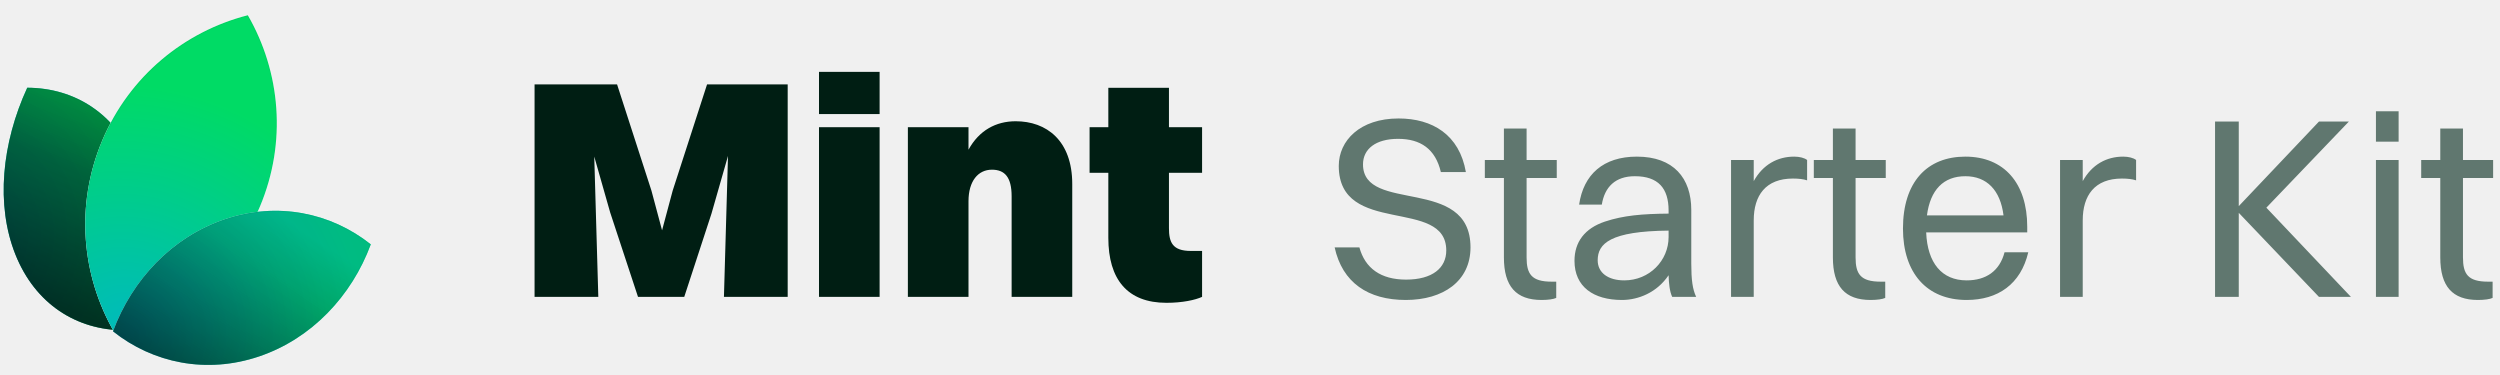
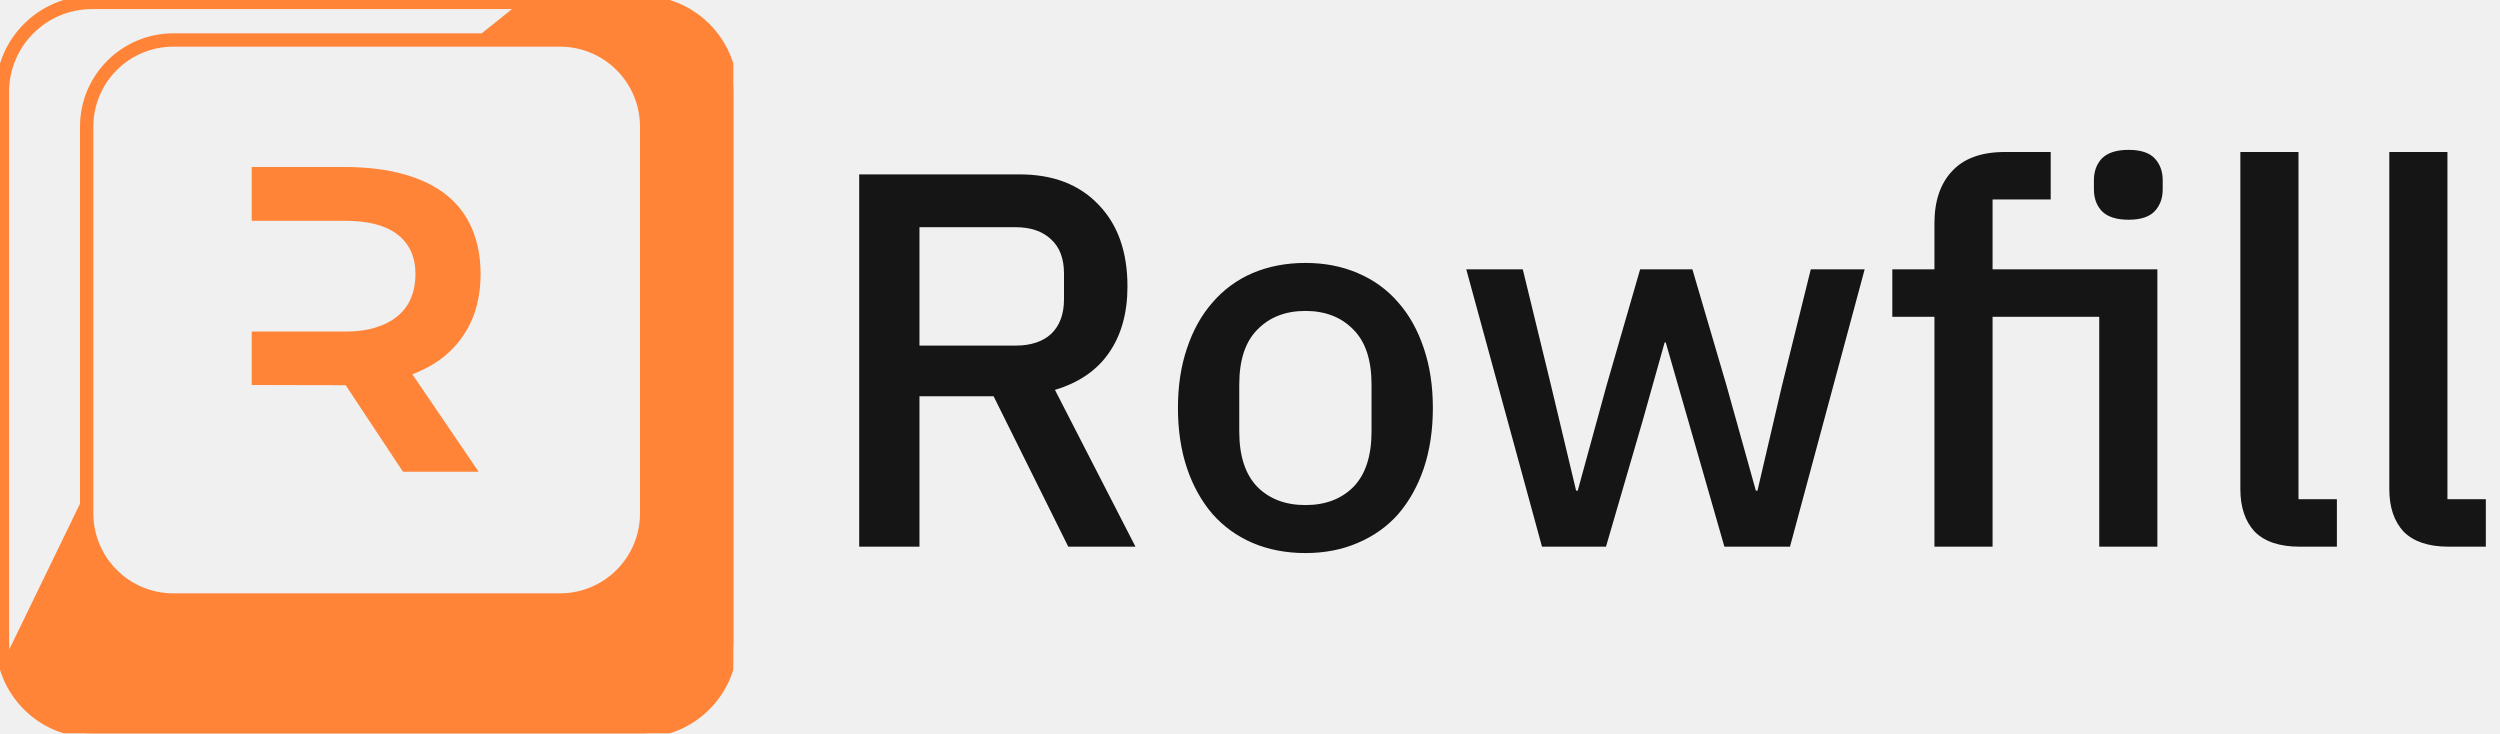
- <svg xmlns="http://www.w3.org/2000/svg" width="160" height="24" viewBox="0 0 160 24" fill="none">
-   <path d="M7.953 21.139C4.896 21.13 2.255 19.458 0.987 16.29C-0.28 13.121 0.109 9.163 1.744 5.615C4.801 5.624 7.442 7.296 8.71 10.465C9.977 13.633 9.588 17.591 7.953 21.139Z" fill="white" />
-   <path d="M7.953 21.139C4.896 21.13 2.255 19.458 0.987 16.29C-0.28 13.121 0.109 9.163 1.744 5.615C4.801 5.624 7.442 7.296 8.71 10.465C9.977 13.633 9.588 17.591 7.953 21.139Z" fill="url(#paint0_radial_115_86)" />
-   <path d="M7.953 21.139C4.896 21.13 2.255 19.458 0.987 16.29C-0.28 13.121 0.109 9.163 1.744 5.615C4.801 5.624 7.442 7.296 8.71 10.465C9.977 13.633 9.588 17.591 7.953 21.139Z" fill="black" fill-opacity="0.5" style="mix-blend-mode:hard-light" />
-   <path d="M7.953 21.139C4.896 21.13 2.255 19.458 0.987 16.29C-0.28 13.121 0.109 9.163 1.744 5.615C4.801 5.624 7.442 7.296 8.71 10.465C9.977 13.633 9.588 17.591 7.953 21.139Z" fill="url(#paint1_linear_115_86)" fill-opacity="0.5" style="mix-blend-mode:hard-light" />
-   <path d="M7.935 21.111C4.897 21.096 2.274 19.431 1.013 16.279C-0.248 13.124 0.136 9.182 1.762 5.643C4.8 5.659 7.423 7.324 8.684 10.476C9.945 13.63 9.561 17.572 7.935 21.111Z" stroke="url(#paint2_linear_115_86)" stroke-opacity="0.05" stroke-width="0.056" />
-   <path d="M7.31 21.257C11.354 20.221 14.884 17.375 16.628 13.236C18.373 9.097 17.945 4.587 15.86 0.976C11.816 2.012 8.287 4.858 6.542 8.998C4.797 13.137 5.225 17.646 7.31 21.257Z" fill="white" />
-   <path d="M7.31 21.257C11.354 20.221 14.884 17.375 16.628 13.236C18.373 9.097 17.945 4.587 15.86 0.976C11.816 2.012 8.287 4.858 6.542 8.998C4.797 13.137 5.225 17.646 7.31 21.257Z" fill="url(#paint3_radial_115_86)" />
-   <path d="M16.602 13.225C14.864 17.349 11.351 20.187 7.324 21.225C5.253 17.624 4.829 13.132 6.568 9.009C8.306 4.885 11.819 2.047 15.846 1.009C17.918 4.61 18.341 9.101 16.602 13.225Z" stroke="url(#paint4_linear_115_86)" stroke-opacity="0.05" stroke-width="0.056" />
-   <path d="M7.234 21.207C9.789 23.237 13.21 23.951 16.577 22.814C19.944 21.677 22.506 18.945 23.73 15.638C21.175 13.608 17.754 12.894 14.387 14.031C11.02 15.168 8.458 17.901 7.234 21.207Z" fill="white" />
-   <path d="M7.234 21.207C9.789 23.237 13.21 23.951 16.577 22.814C19.944 21.677 22.506 18.945 23.73 15.638C21.175 13.608 17.754 12.894 14.387 14.031C11.02 15.168 8.458 17.901 7.234 21.207Z" fill="url(#paint5_radial_115_86)" />
-   <path d="M7.234 21.207C9.789 23.237 13.21 23.951 16.577 22.814C19.944 21.677 22.506 18.945 23.73 15.638C21.175 13.608 17.754 12.894 14.387 14.031C11.02 15.168 8.458 17.901 7.234 21.207Z" fill="black" fill-opacity="0.2" style="mix-blend-mode:hard-light" />
-   <path d="M7.234 21.207C9.789 23.237 13.21 23.951 16.577 22.814C19.944 21.677 22.506 18.945 23.73 15.638C21.175 13.608 17.754 12.894 14.387 14.031C11.02 15.168 8.458 17.901 7.234 21.207Z" fill="url(#paint6_linear_115_86)" fill-opacity="0.5" style="mix-blend-mode:hard-light" />
-   <path d="M16.568 22.787C13.218 23.918 9.814 23.212 7.267 21.198C8.492 17.907 11.044 15.189 14.396 14.058C17.747 12.927 21.15 13.633 23.697 15.648C22.472 18.938 19.92 21.656 16.568 22.787Z" stroke="url(#paint7_linear_115_86)" stroke-opacity="0.05" stroke-width="0.056" />
-   <path d="M34.212 19V5.4H39.492L41.692 12.2L42.372 14.74L43.052 12.2L45.252 5.4H50.412V19H46.332L46.592 9.98L45.532 13.68L43.792 19H40.832L39.052 13.6L38.032 10.02L38.292 19H34.212ZM52.416 7.3V4.6H56.295V7.3H52.416ZM52.416 19V8.14H56.295V19H52.416ZM58.104 19V8.14H61.984V9.58C62.664 8.34 63.744 7.76 65.004 7.76C66.964 7.76 68.624 8.98 68.624 11.78V19H64.744V12.56C64.744 11.34 64.304 10.86 63.484 10.86C62.604 10.86 61.984 11.58 61.984 12.88V19H58.104ZM70.933 15.22V11.06H69.733V8.14H70.933V5.62H74.813V8.14H76.933V11.06H74.813V14.6C74.813 15.5 75.033 16.06 76.213 16.06H76.933V19C76.493 19.2 75.673 19.38 74.653 19.38C72.153 19.38 70.933 17.88 70.933 15.22Z" fill="#001E13" />
-   <path d="M87.232 10.519C87.232 13.687 94.112 11.229 94.112 15.832C94.112 17.994 92.364 19.198 89.971 19.198C87.562 19.198 85.912 18.093 85.417 15.832H87.001C87.364 17.169 88.371 17.895 89.987 17.895C91.671 17.895 92.561 17.152 92.561 16.03C92.561 12.598 85.681 15.155 85.681 10.618C85.681 9.001 87.034 7.582 89.509 7.582C91.671 7.582 93.403 8.621 93.816 11.014H92.215C91.868 9.529 90.912 8.886 89.476 8.886C88.057 8.886 87.232 9.529 87.232 10.519ZM96.25 16.476V11.393H95.029V10.239H96.25V8.226H97.702V10.239H99.632V11.393H97.702V16.476C97.702 17.532 98.015 18.026 99.302 18.026H99.599V19.066C99.434 19.148 99.071 19.198 98.659 19.198C97.025 19.198 96.25 18.323 96.25 16.476ZM102.516 13.093H101.064C101.345 11.162 102.615 10.024 104.76 10.024C107.103 10.024 108.242 11.393 108.242 13.44V16.888C108.242 17.895 108.324 18.521 108.555 19H107.021C106.856 18.654 106.806 18.142 106.79 17.614C106.047 18.72 104.859 19.198 103.803 19.198C101.988 19.198 100.767 18.357 100.767 16.69C100.767 15.486 101.427 14.611 102.714 14.182C103.902 13.786 105.107 13.687 106.79 13.671V13.473C106.79 12.053 106.13 11.278 104.628 11.278C103.374 11.278 102.698 11.971 102.516 13.093ZM102.252 16.657C102.252 17.465 102.929 17.944 103.952 17.944C105.569 17.944 106.79 16.674 106.79 15.172V14.759C103.061 14.793 102.252 15.585 102.252 16.657ZM110.787 19V10.239H112.239V11.591C112.833 10.519 113.774 10.024 114.83 10.024C115.176 10.024 115.49 10.107 115.655 10.239V11.542C115.407 11.46 115.094 11.427 114.747 11.427C112.998 11.427 112.239 12.515 112.239 14.1V19H110.787ZM117.305 16.476V11.393H116.084V10.239H117.305V8.226H118.757V10.239H120.688V11.393H118.757V16.476C118.757 17.532 119.071 18.026 120.358 18.026H120.655V19.066C120.49 19.148 120.127 19.198 119.714 19.198C118.081 19.198 117.305 18.323 117.305 16.476ZM129.809 16.145C129.33 18.192 127.862 19.198 125.865 19.198C123.324 19.198 121.79 17.482 121.79 14.627C121.79 11.658 123.324 10.024 125.783 10.024C128.258 10.024 129.743 11.723 129.743 14.512V14.875H123.275C123.357 16.838 124.281 17.944 125.865 17.944C127.103 17.944 127.977 17.35 128.291 16.145H129.809ZM125.783 11.278C124.38 11.278 123.539 12.152 123.324 13.786H128.225C128.027 12.169 127.152 11.278 125.783 11.278ZM131.843 19V10.239H133.295V11.591C133.889 10.519 134.829 10.024 135.885 10.024C136.232 10.024 136.545 10.107 136.71 10.239V11.542C136.463 11.46 136.149 11.427 135.803 11.427C134.054 11.427 133.295 12.515 133.295 14.1V19H131.843ZM141.763 19V7.78H143.281V13.192L148.413 7.78H150.327L145.047 13.291L150.459 19H148.413L143.281 13.621V19H141.763ZM152.06 9.067V7.12H153.512V9.067H152.06ZM152.06 19V10.239H153.512V19H152.06ZM156.178 16.476V11.393H154.957V10.239H156.178V8.226H157.63V10.239H159.56V11.393H157.63V16.476C157.63 17.532 157.943 18.026 159.23 18.026H159.527V19.066C159.362 19.148 158.999 19.198 158.587 19.198C156.953 19.198 156.178 18.323 156.178 16.476Z" fill="#002719" fill-opacity="0.6" />
+ <svg xmlns="http://www.w3.org/2000/svg" width="375" height="110" viewBox="0 0 375 110" fill="none">
+   <g clip-path="url(#clip0_24_23)">
+     <path d="M96.205 0.363H13.795C6.377 0.363 0.363 6.377 0.363 13.795V96.205C0.363 103.623 6.377 109.637 13.795 109.637H96.205C103.623 109.637 109.637 103.623 109.637 96.205V13.795C109.637 6.377 103.623 0.363 96.205 0.363Z" stroke="#FF8437" stroke-width="2" />
+     <path fill-rule="evenodd" clip-rule="evenodd" d="M12.525 74.477L0.39 99.475C1.858 105.515 7.303 110 13.795 110H96.205C103.824 110 110 103.824 110 96.205V13.795C110 6.176 103.824 0 96.205 0H78.499L71.93 5.264H84.224C91.743 5.264 97.838 11.359 97.838 18.878V76.964C97.838 84.482 91.743 90.578 84.224 90.578H26.139C18.62 90.578 12.525 84.482 12.525 76.964V74.477Z" fill="#FF8437" />
+     <path fill-rule="evenodd" clip-rule="evenodd" d="M37.756 57.75L51.586 57.779H51.85L60.449 70.765H71.797L61.853 56.141C63.588 55.478 65.099 54.649 66.386 53.655C67.673 52.641 68.736 51.49 69.575 50.203C70.432 48.916 71.066 47.512 71.475 45.992C71.885 44.451 72.09 42.833 72.09 41.136C72.09 38.621 71.67 36.369 70.832 34.38C70.013 32.391 68.755 30.704 67.059 29.32C65.362 27.935 63.227 26.882 60.654 26.161C58.08 25.42 55.038 25.049 51.528 25.049H37.756V33.122H51.762C55.291 33.122 57.933 33.824 59.688 35.228C61.443 36.613 62.321 38.582 62.321 41.136C62.321 42.443 62.096 43.632 61.648 44.705C61.219 45.758 60.556 46.654 59.659 47.395C58.782 48.136 57.68 48.712 56.354 49.121C55.048 49.531 53.517 49.735 51.762 49.735H37.756V57.75Z" fill="#FF8437" />
+     <rect x="13" y="6" width="84" height="84" rx="13" stroke="#FF8437" stroke-width="2" />
+   </g>
+   <path d="M137.92 82H128.88V26.16H152.96C157.973 26.16 161.92 27.68 164.8 30.72C167.68 33.707 169.12 37.787 169.12 42.96C169.12 46.96 168.187 50.293 166.32 52.96C164.507 55.573 161.813 57.413 158.24 58.48L170.32 82H160.24L149.04 59.44H137.92V82ZM152.32 51.84C154.613 51.84 156.4 51.253 157.68 50.08C158.96 48.853 159.6 47.12 159.6 44.88V41.04C159.6 38.8 158.96 37.093 157.68 35.92C156.4 34.693 154.613 34.08 152.32 34.08H137.92V51.84H152.32ZM195.81 82.96C192.93 82.96 190.29 82.453 187.89 81.44C185.543 80.427 183.543 78.987 181.89 77.12C180.237 75.2 178.957 72.907 178.05 70.24C177.143 67.52 176.69 64.507 176.69 61.2C176.69 57.893 177.143 54.907 178.05 52.24C178.957 49.52 180.237 47.227 181.89 45.36C183.543 43.44 185.543 41.973 187.89 40.96C190.29 39.947 192.93 39.44 195.81 39.44C198.69 39.44 201.303 39.947 203.65 40.96C206.05 41.973 208.077 43.44 209.73 45.36C211.383 47.227 212.663 49.52 213.57 52.24C214.477 54.907 214.93 57.893 214.93 61.2C214.93 64.507 214.477 67.52 213.57 70.24C212.663 72.907 211.383 75.2 209.73 77.12C208.077 78.987 206.05 80.427 203.65 81.44C201.303 82.453 198.69 82.96 195.81 82.96ZM195.81 75.76C198.797 75.76 201.197 74.853 203.01 73.04C204.823 71.173 205.73 68.4 205.73 64.72V57.68C205.73 54 204.823 51.253 203.01 49.44C201.197 47.573 198.797 46.64 195.81 46.64C192.823 46.64 190.423 47.573 188.61 49.44C186.797 51.253 185.89 54 185.89 57.68V64.72C185.89 68.4 186.797 71.173 188.61 73.04C190.423 74.853 192.823 75.76 195.81 75.76ZM219.939 40.4H228.419L232.659 57.84L236.419 73.6H236.659L240.979 57.84L246.019 40.4H253.859L258.979 57.84L263.379 73.6H263.619L267.299 57.84L271.619 40.4H279.699L268.499 82H258.659L253.219 63.04L249.859 51.36H249.699L246.419 63.04L240.899 82H231.299L219.939 40.4ZM290.166 47.52H283.846V40.4H290.166V33.52C290.166 30.16 291.046 27.547 292.806 25.68C294.566 23.76 297.206 22.8 300.726 22.8H307.606V29.92H298.886V40.4H323.606V82H314.886V47.52H298.886V82H290.166V47.52ZM319.286 32.96C317.472 32.96 316.139 32.533 315.286 31.68C314.486 30.827 314.086 29.733 314.086 28.4V27.04C314.086 25.707 314.486 24.613 315.286 23.76C316.139 22.907 317.472 22.48 319.286 22.48C321.099 22.48 322.406 22.907 323.206 23.76C324.006 24.613 324.406 25.707 324.406 27.04V28.4C324.406 29.733 324.006 30.827 323.206 31.68C322.406 32.533 321.099 32.96 319.286 32.96ZM344.933 82C341.946 82 339.706 81.253 338.213 79.76C336.773 78.213 336.053 76.08 336.053 73.36V22.8H344.773V74.88H350.533V82H344.933ZM367.276 82C364.29 82 362.05 81.253 360.556 79.76C359.116 78.213 358.396 76.08 358.396 73.36V22.8H367.116V74.88H372.876V82H367.276Z" fill="#151515" />
  <defs>
-     <radialGradient id="paint0_radial_115_86" cx="0" cy="0" r="1" gradientUnits="userSpaceOnUse" gradientTransform="translate(-3.00503 15.023) rotate(-10.029) scale(17.9572 17.784)">
-       <stop stop-color="#00B0BB" />
-       <stop offset="1" stop-color="#00DB65" />
-     </radialGradient>
-     <linearGradient id="paint1_linear_115_86" x1="7.39" y1="4.813" x2="1.63" y2="18.689" gradientUnits="userSpaceOnUse">
-       <stop stop-color="#18E299" />
-       <stop offset="1" />
-     </linearGradient>
-     <linearGradient id="paint2_linear_115_86" x1="7.948" y1="8.016" x2="1.761" y2="18.746" gradientUnits="userSpaceOnUse">
-       <stop />
-       <stop offset="1" stop-opacity="0" />
-     </linearGradient>
-     <radialGradient id="paint3_radial_115_86" cx="0" cy="0" r="1" gradientUnits="userSpaceOnUse" gradientTransform="translate(8.11404 20.8822) rotate(-75.7542) scale(21.6246 23.7772)">
-       <stop stop-color="#00BBBB" />
-       <stop offset="0.713" stop-color="#00DB65" />
-     </radialGradient>
-     <linearGradient id="paint4_linear_115_86" x1="7.602" y1="5.871" x2="15.556" y2="16.372" gradientUnits="userSpaceOnUse">
-       <stop />
-       <stop offset="1" stop-opacity="0" />
-     </linearGradient>
-     <radialGradient id="paint5_radial_115_86" cx="0" cy="0" r="1" gradientUnits="userSpaceOnUse" gradientTransform="translate(7.84537 21.5181) rotate(-20.3525) scale(18.5603 17.32)">
-       <stop stop-color="#00B0BB" />
-       <stop offset="1" stop-color="#00DB65" />
-     </radialGradient>
-     <linearGradient id="paint6_linear_115_86" x1="16.808" y1="13.007" x2="10.041" y2="22.994" gradientUnits="userSpaceOnUse">
-       <stop stop-color="#00B1BC" />
-       <stop offset="1" />
-     </linearGradient>
-     <linearGradient id="paint7_linear_115_86" x1="16.808" y1="13.007" x2="14.169" y2="23.841" gradientUnits="userSpaceOnUse">
-       <stop />
-       <stop offset="1" stop-opacity="0" />
-     </linearGradient>
+     <clipPath id="clip0_24_23">
+       <rect width="110" height="110" fill="white" />
+     </clipPath>
  </defs>
</svg>
